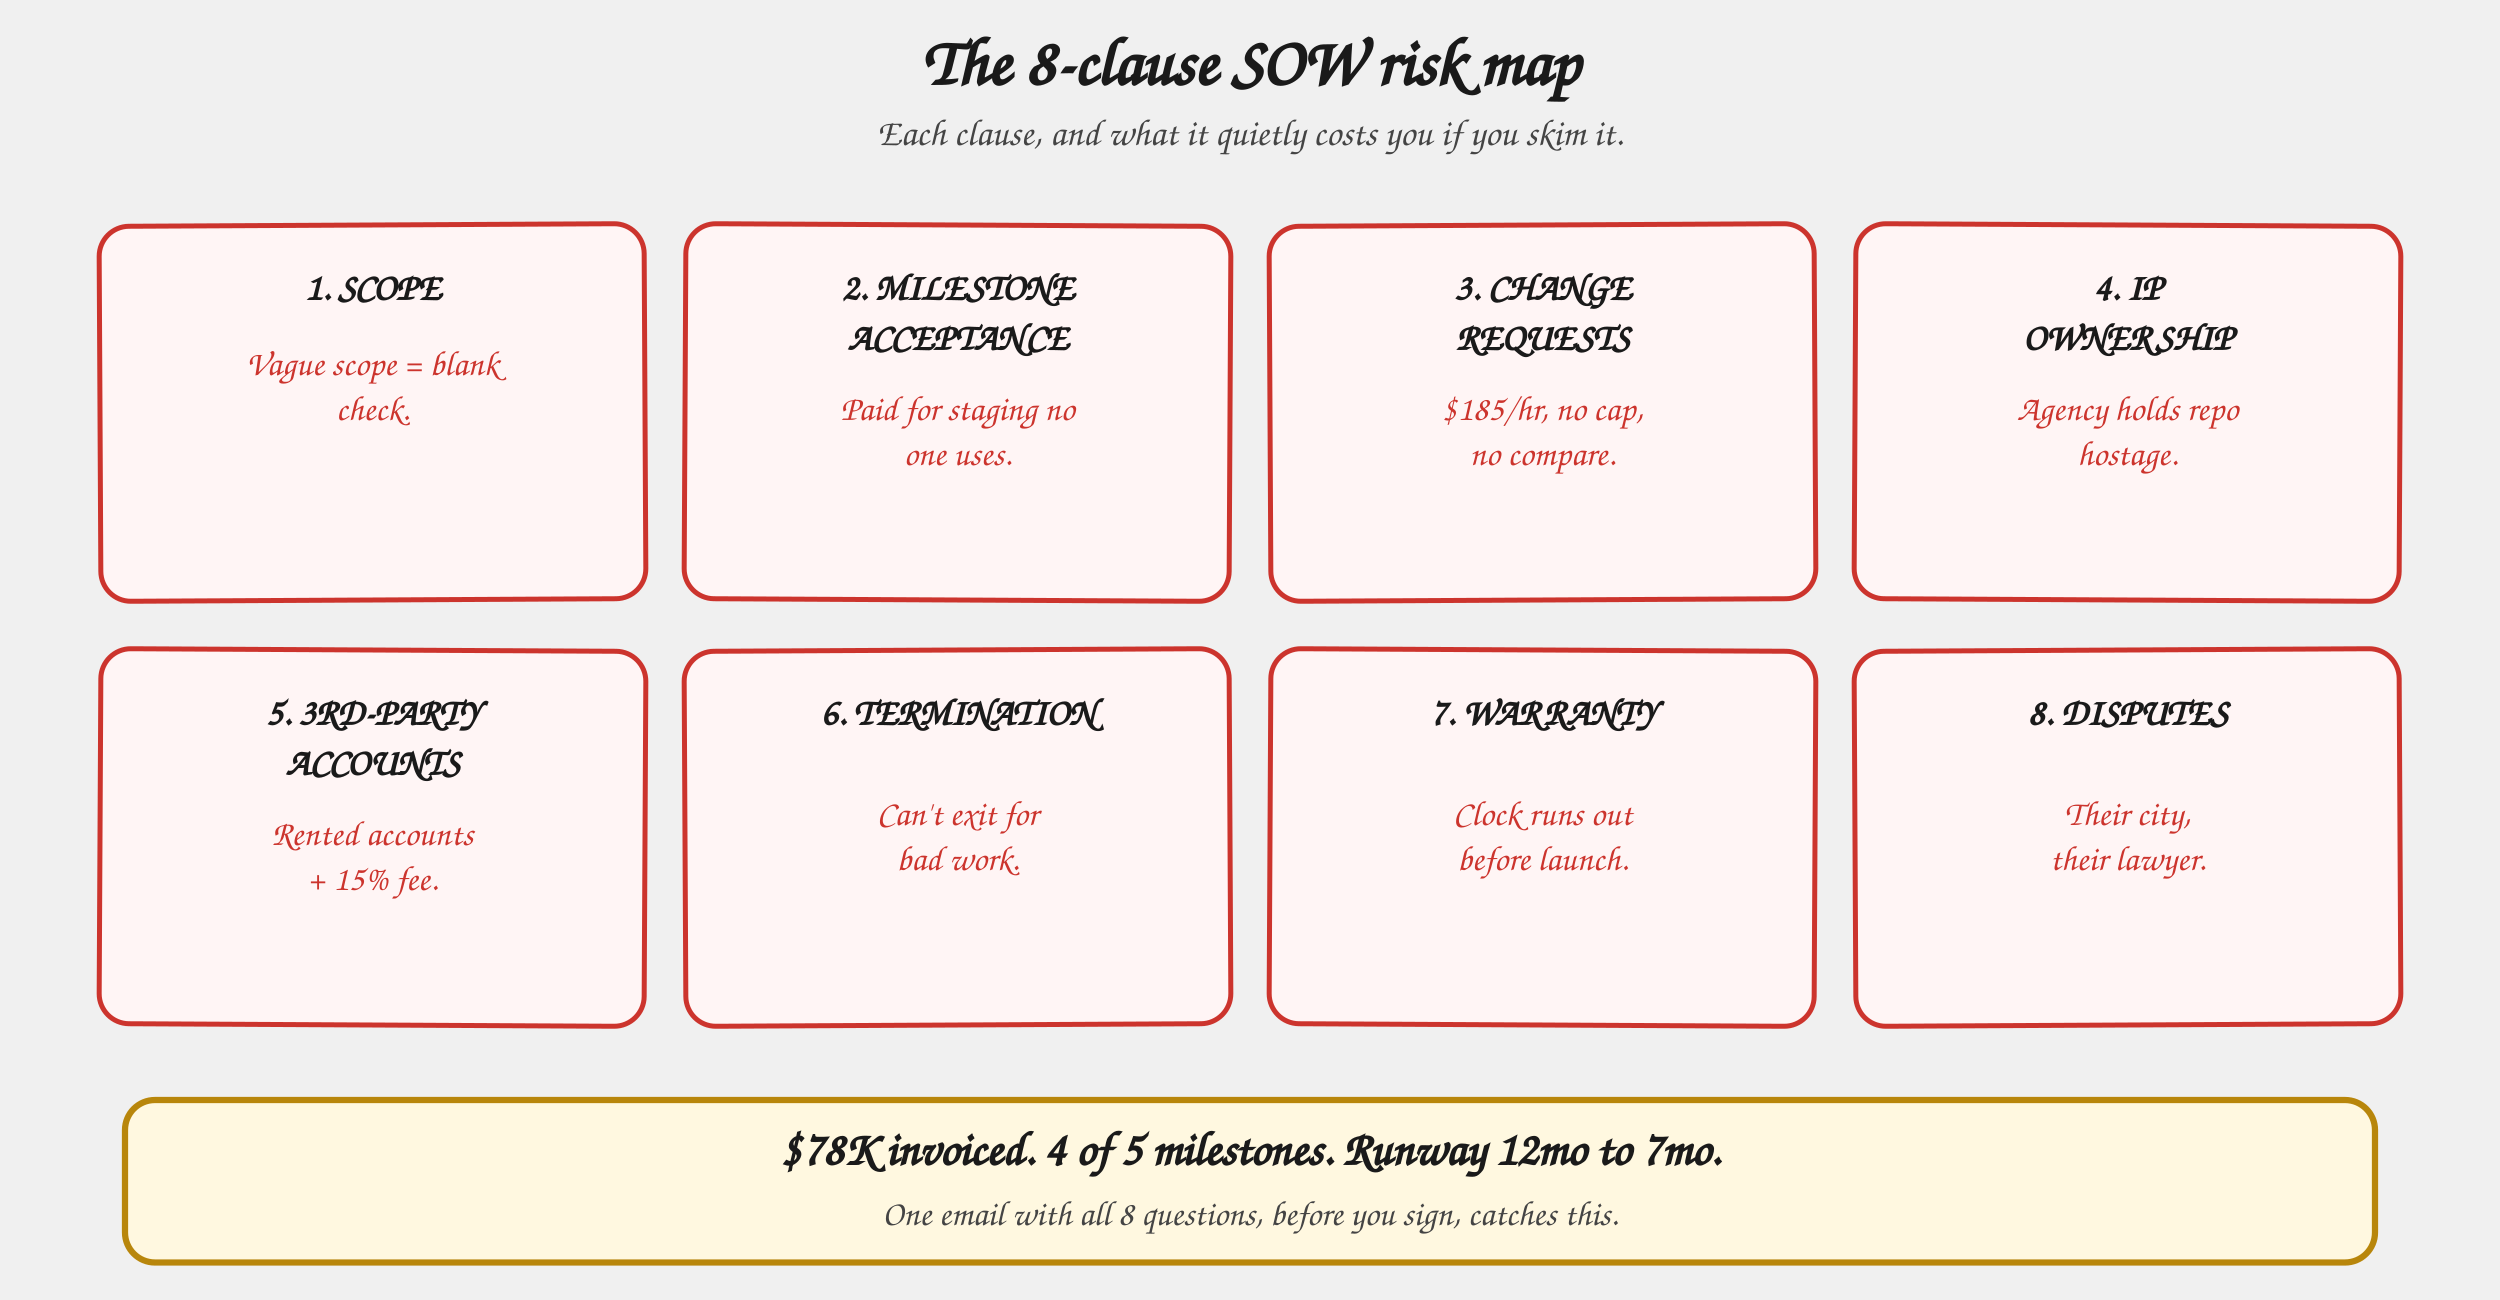
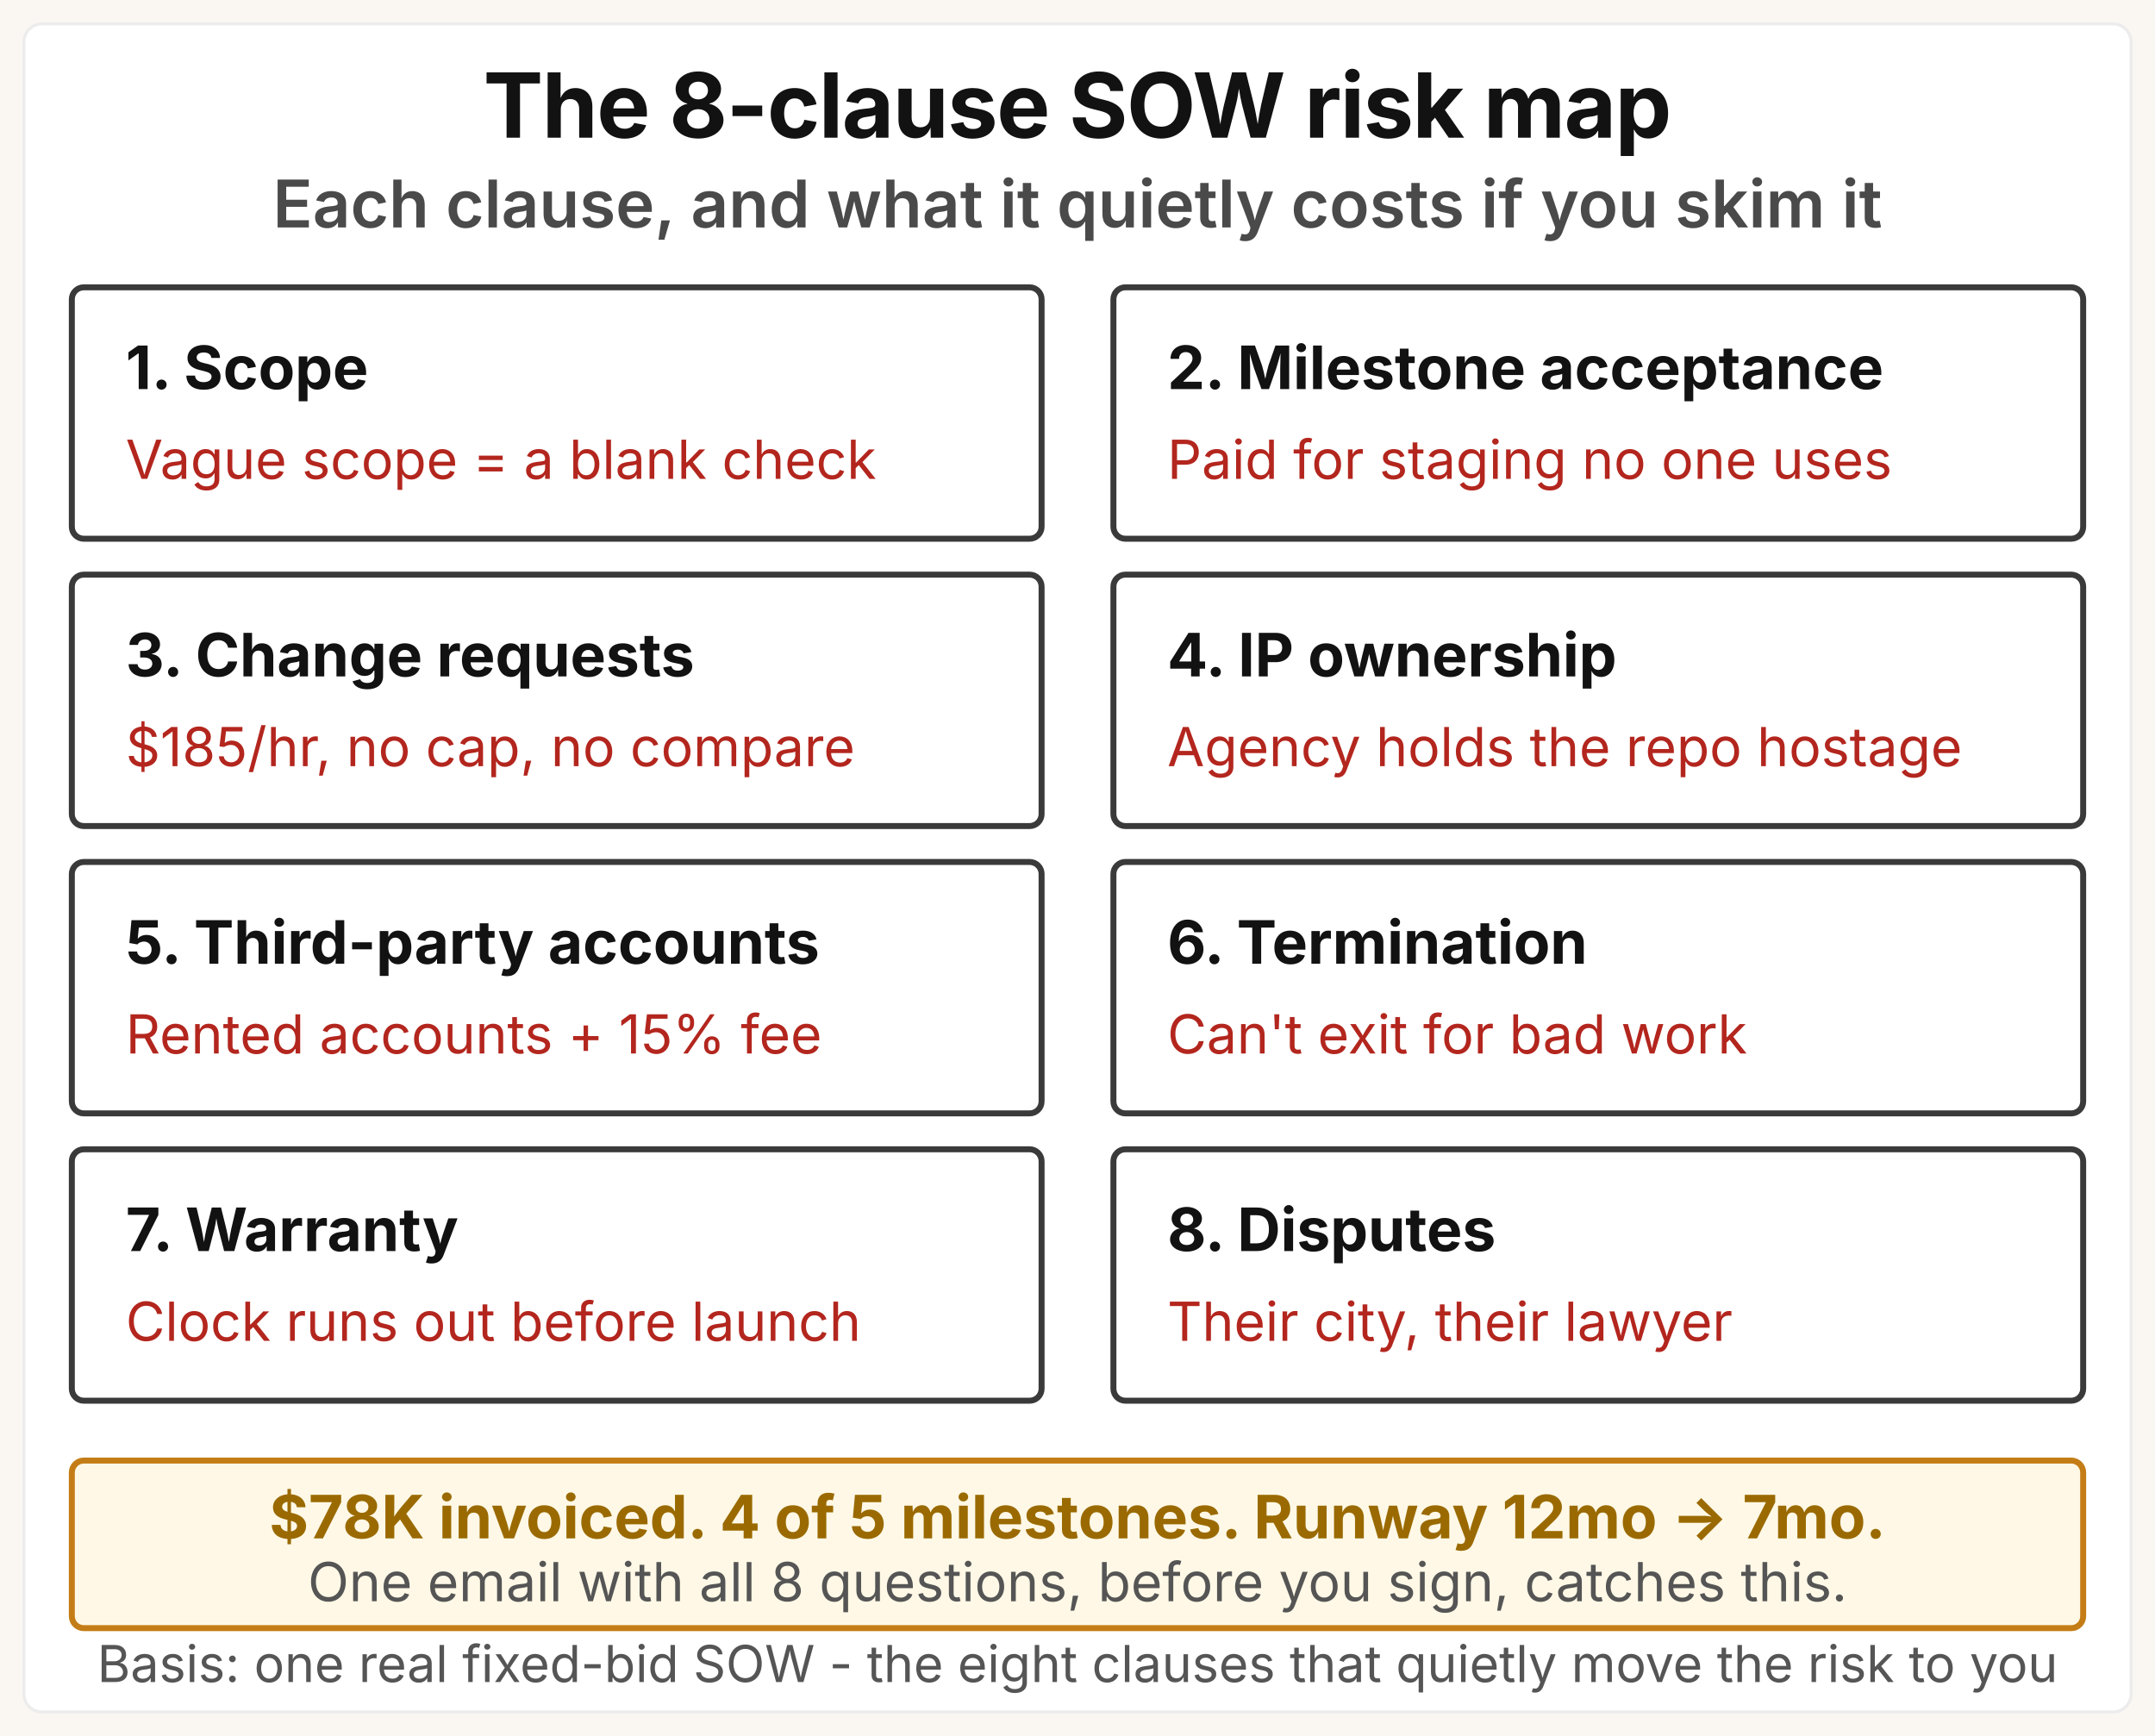
- <svg xmlns="http://www.w3.org/2000/svg" viewBox="0 0 1000 520" role="img" aria-labelledby="clause-map-title">
+ <svg xmlns="http://www.w3.org/2000/svg" viewBox="0 0 720 580" role="img" aria-labelledby="cm-title cm-desc">
  <defs>
    <style>
-       .heading    { font-family: "Caveat", "Patrick Hand", "Comic Sans MS", cursive; font-size: 27px; fill: #1a1a1a; font-weight: 700; }
-       .subtitle   { font-family: "Caveat", "Patrick Hand", "Comic Sans MS", cursive; font-size: 15px; fill: #444; font-style: italic; }
-       .clabel     { font-family: "Caveat", "Patrick Hand", "Comic Sans MS", cursive; font-size: 15px; fill: #1a1a1a; font-weight: 700; }
-       .ccost      { font-family: "Caveat", "Patrick Hand", "Comic Sans MS", cursive; font-size: 14px; fill: #cc342d; }
-       .card       { fill: #fff5f5; stroke: #cc342d; stroke-width: 2; }
-       .callout    { fill: #fff8e0; stroke: #b8860b; stroke-width: 2.5; }
-       .call-label { font-family: "Caveat", "Patrick Hand", "Comic Sans MS", cursive; font-size: 19px; fill: #1a1a1a; font-weight: 700; }
-       .call-note  { font-family: "Caveat", "Patrick Hand", "Comic Sans MS", cursive; font-size: 14px; fill: #444; font-style: italic; }
+       .gk   { font-family: "Space Grotesk", "Inter", system-ui, sans-serif; }
+       .sys  { font-family: system-ui, -apple-system, "Segoe UI", sans-serif; }
+       .title { font-size: 30px; font-weight: 700; fill: #121212; letter-spacing: -0.4px; }
+       .msg   { font-size: 22px; font-weight: 600; fill: #4a4a4a; }
+       .clab  { font-size: 20px; font-weight: 700; fill: #121212; }
+       .cost  { font-size: 18px; font-weight: 400; fill: #b3261e; }
+       .calll { font-size: 20px; font-weight: 700; fill: #9a6a00; }
+       .calln { font-size: 18px; font-weight: 400; fill: #555555; }
+       .basis { font-size: 17px; font-weight: 400; fill: #555555; }
    </style>
  </defs>
-   <text x="500" y="34" class="heading" text-anchor="middle">The 8-clause SOW risk map</text>
-   <text x="500" y="58" class="subtitle" text-anchor="middle">Each clause, and what it quietly costs you if you skim it.</text>
-   <rect x="40" y="90" width="218" height="150" rx="12" class="card" transform="rotate(-0.3 149 165)" />
-   <text x="149" y="120" class="clabel" text-anchor="middle">1. SCOPE</text>
-   <text x="149" y="150" class="ccost" text-anchor="middle">Vague scope = blank</text>
-   <text x="149" y="168" class="ccost" text-anchor="middle">check.</text>
-   <rect x="274" y="90" width="218" height="150" rx="12" class="card" transform="rotate(0.3 383 165)" />
-   <text x="383" y="120" class="clabel" text-anchor="middle">2. MILESTONE</text>
-   <text x="383" y="140" class="clabel" text-anchor="middle">ACCEPTANCE</text>
-   <text x="383" y="168" class="ccost" text-anchor="middle">Paid for staging no</text>
-   <text x="383" y="186" class="ccost" text-anchor="middle">one uses.</text>
-   <rect x="508" y="90" width="218" height="150" rx="12" class="card" transform="rotate(-0.3 617 165)" />
-   <text x="617" y="120" class="clabel" text-anchor="middle">3. CHANGE</text>
-   <text x="617" y="140" class="clabel" text-anchor="middle">REQUESTS</text>
-   <text x="617" y="168" class="ccost" text-anchor="middle">$185/hr, no cap,</text>
-   <text x="617" y="186" class="ccost" text-anchor="middle">no compare.</text>
-   <rect x="742" y="90" width="218" height="150" rx="12" class="card" transform="rotate(0.3 851 165)" />
-   <text x="851" y="120" class="clabel" text-anchor="middle">4. IP</text>
-   <text x="851" y="140" class="clabel" text-anchor="middle">OWNERSHIP</text>
-   <text x="851" y="168" class="ccost" text-anchor="middle">Agency holds repo</text>
-   <text x="851" y="186" class="ccost" text-anchor="middle">hostage.</text>
-   <rect x="40" y="260" width="218" height="150" rx="12" class="card" transform="rotate(0.3 149 335)" />
-   <text x="149" y="290" class="clabel" text-anchor="middle">5. 3RD-PARTY</text>
-   <text x="149" y="310" class="clabel" text-anchor="middle">ACCOUNTS</text>
-   <text x="149" y="338" class="ccost" text-anchor="middle">Rented accounts</text>
-   <text x="149" y="356" class="ccost" text-anchor="middle">+ 15% fee.</text>
-   <rect x="274" y="260" width="218" height="150" rx="12" class="card" transform="rotate(-0.3 383 335)" />
-   <text x="383" y="290" class="clabel" text-anchor="middle">6. TERMINATION</text>
-   <text x="383" y="330" class="ccost" text-anchor="middle">Can't exit for</text>
-   <text x="383" y="348" class="ccost" text-anchor="middle">bad work.</text>
-   <rect x="508" y="260" width="218" height="150" rx="12" class="card" transform="rotate(0.3 617 335)" />
-   <text x="617" y="290" class="clabel" text-anchor="middle">7. WARRANTY</text>
-   <text x="617" y="330" class="ccost" text-anchor="middle">Clock runs out</text>
-   <text x="617" y="348" class="ccost" text-anchor="middle">before launch.</text>
-   <rect x="742" y="260" width="218" height="150" rx="12" class="card" transform="rotate(-0.3 851 335)" />
-   <text x="851" y="290" class="clabel" text-anchor="middle">8. DISPUTES</text>
-   <text x="851" y="330" class="ccost" text-anchor="middle">Their city,</text>
-   <text x="851" y="348" class="ccost" text-anchor="middle">their lawyer.</text>
-   <rect x="50" y="440" width="900" height="65" rx="12" class="callout" />
-   <text x="500" y="466" class="call-label" text-anchor="middle">$78K invoiced. 4 of 5 milestones. Runway 12mo to 7mo.</text>
-   <text x="500" y="490" class="call-note" text-anchor="middle">One email with all 8 questions, before you sign, catches this.</text>
+   <rect width="720" height="580" fill="#faf7f2" />
+   <rect x="8" y="8" width="704" height="564" rx="6" fill="#ffffff" stroke="#ececec" stroke-width="1" />
+   <text x="360" y="46" text-anchor="middle" class="gk title">The 8-clause SOW risk map</text>
+   <text x="360" y="76" text-anchor="middle" class="gk msg">Each clause, and what it quietly costs if you skim it</text>
+   <g transform="translate(24,96)">
+     <rect width="324" height="84" rx="4" fill="#ffffff" stroke="#3a3a3a" stroke-width="2" />
+     <text x="18" y="34" class="gk clab">1. Scope</text>
+     <text x="18" y="64" class="sys cost">Vague scope = a blank check</text>
+   </g>
+   <g transform="translate(372,96)">
+     <rect width="324" height="84" rx="4" fill="#ffffff" stroke="#3a3a3a" stroke-width="2" />
+     <text x="18" y="34" class="gk clab">2. Milestone acceptance</text>
+     <text x="18" y="64" class="sys cost">Paid for staging no one uses</text>
+   </g>
+   <g transform="translate(24,192)">
+     <rect width="324" height="84" rx="4" fill="#ffffff" stroke="#3a3a3a" stroke-width="2" />
+     <text x="18" y="34" class="gk clab">3. Change requests</text>
+     <text x="18" y="64" class="sys cost">$185/hr, no cap, no compare</text>
+   </g>
+   <g transform="translate(372,192)">
+     <rect width="324" height="84" rx="4" fill="#ffffff" stroke="#3a3a3a" stroke-width="2" />
+     <text x="18" y="34" class="gk clab">4. IP ownership</text>
+     <text x="18" y="64" class="sys cost">Agency holds the repo hostage</text>
+   </g>
+   <g transform="translate(24,288)">
+     <rect width="324" height="84" rx="4" fill="#ffffff" stroke="#3a3a3a" stroke-width="2" />
+     <text x="18" y="34" class="gk clab">5. Third-party accounts</text>
+     <text x="18" y="64" class="sys cost">Rented accounts + 15% fee</text>
+   </g>
+   <g transform="translate(372,288)">
+     <rect width="324" height="84" rx="4" fill="#ffffff" stroke="#3a3a3a" stroke-width="2" />
+     <text x="18" y="34" class="gk clab">6. Termination</text>
+     <text x="18" y="64" class="sys cost">Can't exit for bad work</text>
+   </g>
+   <g transform="translate(24,384)">
+     <rect width="324" height="84" rx="4" fill="#ffffff" stroke="#3a3a3a" stroke-width="2" />
+     <text x="18" y="34" class="gk clab">7. Warranty</text>
+     <text x="18" y="64" class="sys cost">Clock runs out before launch</text>
+   </g>
+   <g transform="translate(372,384)">
+     <rect width="324" height="84" rx="4" fill="#ffffff" stroke="#3a3a3a" stroke-width="2" />
+     <text x="18" y="34" class="gk clab">8. Disputes</text>
+     <text x="18" y="64" class="sys cost">Their city, their lawyer</text>
+   </g>
+   <g transform="translate(24,488)">
+     <rect width="672" height="56" rx="4" fill="#fff8e6" stroke="#c47d16" stroke-width="2" />
+     <text x="336" y="26" text-anchor="middle" class="gk calll">$78K invoiced. 4 of 5 milestones. Runway 12mo -&gt; 7mo.</text>
+     <text x="336" y="47" text-anchor="middle" class="sys calln">One email with all 8 questions, before you sign, catches this.</text>
+   </g>
+   <text x="360" y="562" text-anchor="middle" class="sys basis">Basis: one real fixed-bid SOW - the eight clauses that quietly move the risk to you</text>
</svg>
